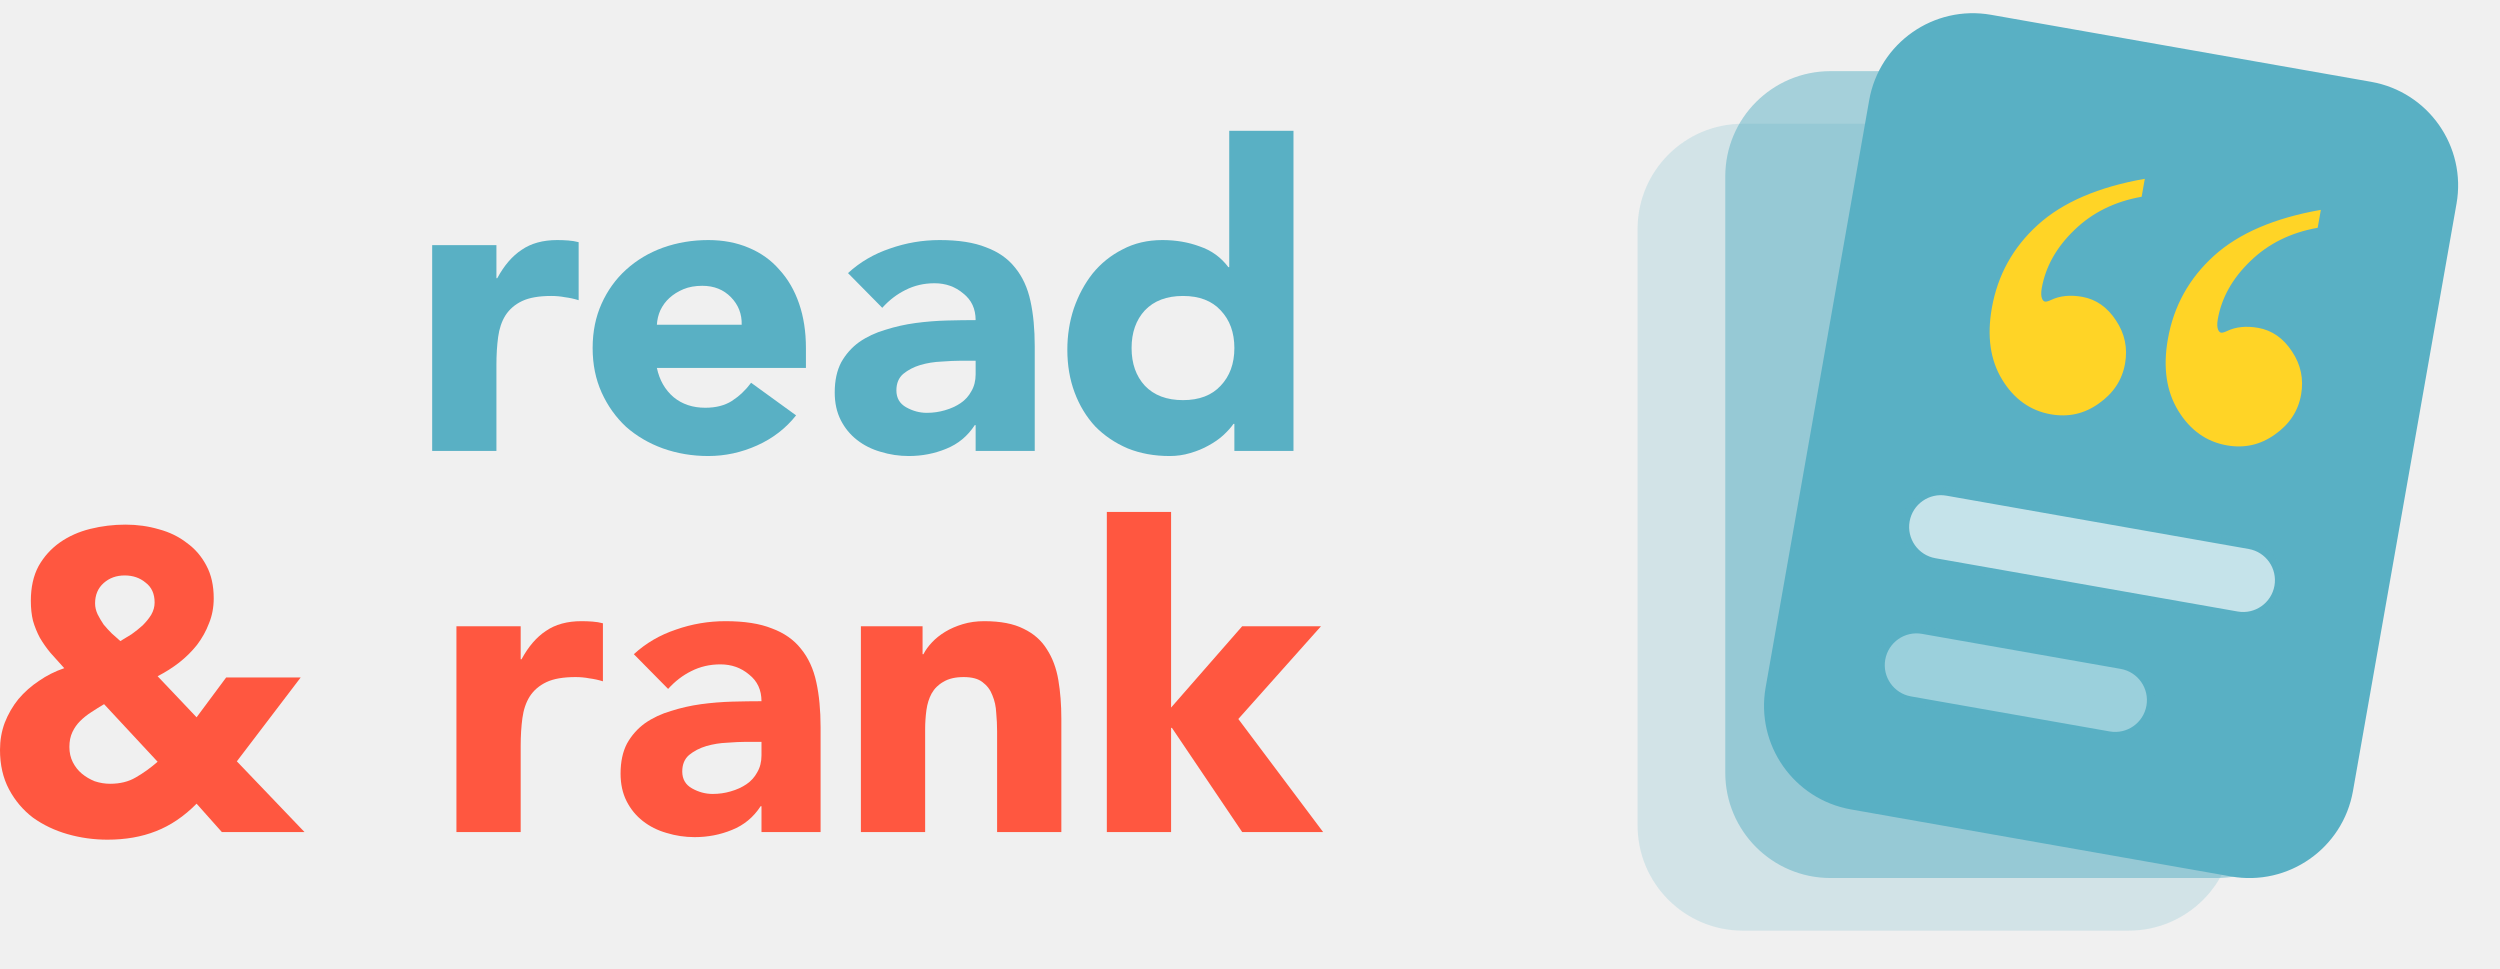
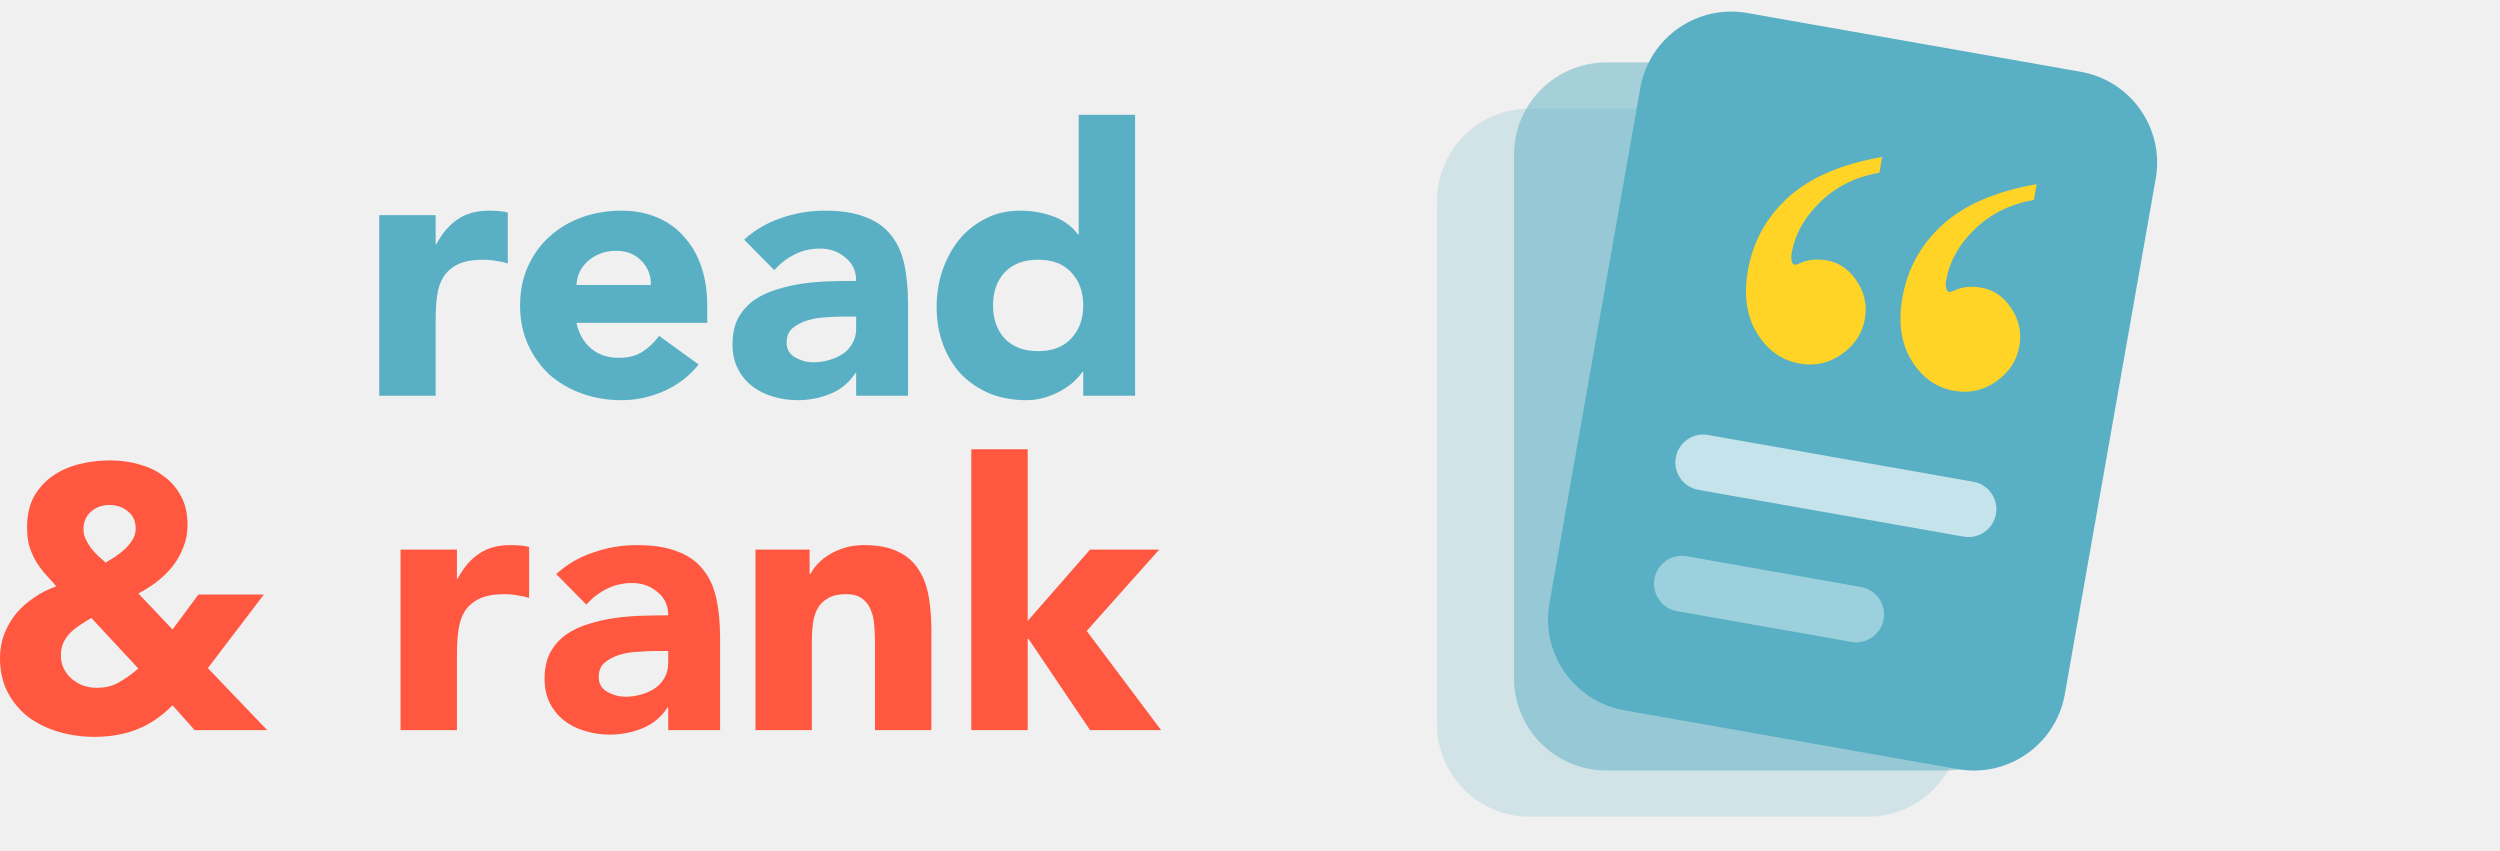
- <svg xmlns="http://www.w3.org/2000/svg" width="516" height="200" viewBox="0 0 516 200" fill="none">
+ <svg xmlns="http://www.w3.org/2000/svg" width="588" height="200" viewBox="0 0 588 200" fill="none">
  <path d="M48.886 157.139L62.853 171.735H45.792L40.576 165.88C37.983 168.502 35.184 170.395 32.178 171.561C29.231 172.726 25.902 173.309 22.189 173.309C19.36 173.309 16.619 172.93 13.967 172.172C11.315 171.415 8.929 170.279 6.807 168.764C4.744 167.191 3.094 165.239 1.856 162.908C0.619 160.577 0 157.868 0 154.78C0 152.799 0.324 150.934 0.972 149.186C1.68 147.38 2.623 145.748 3.801 144.292C5.039 142.835 6.453 141.582 8.045 140.533C9.636 139.426 11.374 138.552 13.26 137.911C12.258 136.804 11.315 135.755 10.431 134.765C9.606 133.774 8.87 132.726 8.221 131.619C7.632 130.511 7.161 129.346 6.807 128.122C6.512 126.899 6.365 125.53 6.365 124.015C6.365 121.218 6.895 118.829 7.956 116.848C9.076 114.867 10.549 113.235 12.376 111.953C14.203 110.672 16.295 109.739 18.653 109.157C21.01 108.574 23.426 108.283 25.902 108.283C28.318 108.283 30.616 108.603 32.797 109.244C34.977 109.827 36.893 110.759 38.543 112.041C40.252 113.264 41.608 114.838 42.609 116.76C43.611 118.625 44.112 120.868 44.112 123.49C44.112 125.355 43.788 127.074 43.14 128.647C42.55 130.22 41.725 131.706 40.665 133.104C39.604 134.444 38.366 135.668 36.952 136.775C35.596 137.824 34.123 138.756 32.532 139.572L40.576 148.05L46.676 139.834H62.058L48.886 157.139ZM25.725 118.771C24.016 118.771 22.572 119.295 21.393 120.344C20.215 121.393 19.625 122.791 19.625 124.539C19.625 125.297 19.802 126.054 20.155 126.811C20.509 127.511 20.922 128.21 21.393 128.909C21.924 129.55 22.483 130.162 23.073 130.745C23.721 131.327 24.31 131.852 24.841 132.318C25.548 131.91 26.314 131.444 27.139 130.919C27.964 130.337 28.73 129.725 29.438 129.084C30.145 128.385 30.734 127.656 31.206 126.899C31.677 126.083 31.913 125.238 31.913 124.364C31.913 122.558 31.294 121.189 30.056 120.256C28.878 119.266 27.434 118.771 25.725 118.771ZM21.482 145.34C20.598 145.865 19.713 146.418 18.829 147.001C18.004 147.525 17.238 148.137 16.531 148.836C15.883 149.477 15.352 150.235 14.94 151.109C14.527 151.983 14.321 153.003 14.321 154.168C14.321 155.333 14.557 156.382 15.028 157.314C15.5 158.247 16.119 159.033 16.885 159.674C17.651 160.315 18.535 160.839 19.537 161.247C20.598 161.597 21.658 161.772 22.719 161.772C24.782 161.772 26.55 161.335 28.023 160.461C29.555 159.587 31.058 158.509 32.532 157.227L21.482 145.34Z" fill="#FF5740" />
  <path d="M94.208 129.259H107.468V136.076H107.645C109.06 133.454 110.739 131.502 112.684 130.22C114.629 128.88 117.075 128.21 120.021 128.21C120.788 128.21 121.554 128.239 122.32 128.297C123.086 128.356 123.793 128.472 124.442 128.647V140.621C123.499 140.329 122.556 140.126 121.613 140.009C120.729 139.834 119.786 139.747 118.784 139.747C116.25 139.747 114.246 140.096 112.773 140.796C111.299 141.495 110.15 142.485 109.325 143.767C108.559 144.991 108.058 146.477 107.822 148.225C107.586 149.973 107.468 151.895 107.468 153.993V171.735H94.208V129.259Z" fill="#FF5740" />
  <path d="M157.17 166.404H156.993C155.52 168.676 153.546 170.308 151.07 171.298C148.654 172.289 146.09 172.784 143.379 172.784C141.376 172.784 139.431 172.493 137.545 171.91C135.718 171.386 134.097 170.57 132.683 169.463C131.269 168.356 130.149 166.987 129.324 165.355C128.499 163.724 128.086 161.83 128.086 159.674C128.086 157.227 128.528 155.158 129.412 153.469C130.355 151.779 131.593 150.381 133.125 149.273C134.716 148.166 136.514 147.321 138.517 146.739C140.521 146.098 142.584 145.632 144.706 145.34C146.886 145.049 149.037 144.874 151.159 144.816C153.339 144.758 155.343 144.729 157.17 144.729C157.17 142.398 156.316 140.563 154.606 139.222C152.956 137.824 150.982 137.125 148.684 137.125C146.503 137.125 144.499 137.591 142.672 138.523C140.904 139.397 139.313 140.621 137.899 142.194L130.826 135.027C133.302 132.755 136.19 131.065 139.49 129.958C142.79 128.793 146.208 128.21 149.744 128.21C153.634 128.21 156.817 128.705 159.292 129.696C161.826 130.628 163.83 132.026 165.303 133.891C166.835 135.755 167.896 138.057 168.486 140.796C169.075 143.476 169.37 146.593 169.37 150.147V171.735H157.17V166.404ZM153.899 153.119C152.897 153.119 151.63 153.177 150.098 153.294C148.625 153.352 147.181 153.585 145.766 153.993C144.411 154.401 143.232 155.013 142.23 155.828C141.287 156.644 140.816 157.78 140.816 159.237C140.816 160.81 141.494 161.976 142.849 162.733C144.205 163.491 145.619 163.869 147.092 163.869C148.389 163.869 149.627 163.695 150.805 163.345C152.043 162.995 153.133 162.5 154.076 161.859C155.019 161.218 155.756 160.402 156.286 159.412C156.875 158.421 157.17 157.256 157.17 155.916V153.119H153.899Z" fill="#FF5740" />
  <path d="M177.689 129.259H190.419V135.027H190.596C191.008 134.211 191.597 133.396 192.364 132.58C193.13 131.764 194.043 131.036 195.104 130.395C196.165 129.754 197.373 129.23 198.728 128.822C200.084 128.414 201.557 128.21 203.149 128.21C206.508 128.21 209.219 128.734 211.281 129.783C213.344 130.774 214.935 132.172 216.055 133.978C217.234 135.785 218.029 137.911 218.442 140.359C218.854 142.806 219.061 145.457 219.061 148.312V171.735H205.801V150.934C205.801 149.71 205.742 148.458 205.624 147.176C205.565 145.836 205.3 144.612 204.828 143.505C204.416 142.398 203.738 141.495 202.795 140.796C201.911 140.096 200.614 139.747 198.905 139.747C197.196 139.747 195.811 140.067 194.75 140.708C193.69 141.291 192.864 142.107 192.275 143.155C191.745 144.146 191.391 145.282 191.214 146.564C191.038 147.846 190.949 149.186 190.949 150.584V171.735H177.689V129.259Z" fill="#FF5740" />
  <path d="M228.451 105.661H241.711V146.04L256.386 129.259H272.651L255.59 148.399L273.093 171.735H256.386L241.888 150.235H241.711V171.735H228.451V105.661Z" fill="#FF5740" />
  <path d="M89.201 50.598H102.461V57.415H102.638C104.053 54.793 105.732 52.841 107.677 51.56C109.622 50.219 112.068 49.549 115.014 49.549C115.78 49.549 116.547 49.578 117.313 49.637C118.079 49.695 118.786 49.812 119.434 49.986V61.96C118.491 61.669 117.548 61.465 116.606 61.348C115.722 61.174 114.779 61.086 113.777 61.086C111.243 61.086 109.239 61.436 107.765 62.135C106.292 62.834 105.143 63.825 104.318 65.107C103.552 66.33 103.051 67.816 102.815 69.564C102.579 71.312 102.461 73.235 102.461 75.332V93.075H89.201V50.598Z" fill="#59B0C4" />
  <path d="M164.311 85.733C162.19 88.413 159.508 90.482 156.267 91.939C153.025 93.395 149.666 94.124 146.189 94.124C142.889 94.124 139.765 93.599 136.818 92.55C133.931 91.502 131.396 90.016 129.216 88.093C127.094 86.112 125.415 83.752 124.177 81.014C122.939 78.275 122.321 75.216 122.321 71.837C122.321 68.457 122.939 65.398 124.177 62.659C125.415 59.921 127.094 57.59 129.216 55.667C131.396 53.686 133.931 52.171 136.818 51.123C139.765 50.074 142.889 49.549 146.189 49.549C149.254 49.549 152.023 50.074 154.499 51.123C157.033 52.171 159.154 53.686 160.864 55.667C162.632 57.59 163.987 59.921 164.93 62.659C165.873 65.398 166.344 68.457 166.344 71.837V75.944H135.581C136.111 78.45 137.26 80.46 139.028 81.975C140.796 83.432 142.977 84.16 145.57 84.16C147.751 84.16 149.578 83.694 151.051 82.762C152.583 81.771 153.909 80.518 155.029 79.003L164.311 85.733ZM153.084 67.029C153.143 64.815 152.407 62.922 150.874 61.348C149.342 59.775 147.368 58.989 144.951 58.989C143.478 58.989 142.181 59.222 141.062 59.688C139.942 60.154 138.969 60.766 138.144 61.523C137.378 62.222 136.759 63.067 136.288 64.058C135.875 64.99 135.64 65.981 135.581 67.029H153.084Z" fill="#59B0C4" />
  <path d="M201.371 87.743H201.194C199.721 90.016 197.746 91.647 195.271 92.638C192.855 93.628 190.291 94.124 187.58 94.124C185.576 94.124 183.632 93.832 181.746 93.25C179.919 92.725 178.298 91.909 176.884 90.802C175.469 89.695 174.349 88.326 173.524 86.695C172.699 85.063 172.287 83.169 172.287 81.014C172.287 78.566 172.729 76.498 173.613 74.808C174.556 73.118 175.793 71.72 177.326 70.613C178.917 69.506 180.714 68.661 182.718 68.078C184.722 67.437 186.785 66.971 188.906 66.68C191.087 66.388 193.238 66.214 195.359 66.156C197.54 66.097 199.544 66.068 201.371 66.068C201.371 63.737 200.516 61.902 198.807 60.562C197.157 59.163 195.183 58.464 192.884 58.464C190.704 58.464 188.7 58.93 186.873 59.863C185.105 60.737 183.514 61.96 182.099 63.533L175.027 56.367C177.502 54.094 180.39 52.404 183.69 51.297C186.991 50.132 190.409 49.549 193.945 49.549C197.835 49.549 201.017 50.045 203.492 51.035C206.027 51.967 208.03 53.366 209.504 55.23C211.036 57.095 212.097 59.397 212.686 62.135C213.275 64.815 213.57 67.933 213.57 71.487V93.075H201.371V87.743ZM198.1 74.459C197.098 74.459 195.831 74.517 194.299 74.633C192.825 74.692 191.381 74.925 189.967 75.332C188.611 75.74 187.433 76.352 186.431 77.168C185.488 77.984 185.016 79.12 185.016 80.577C185.016 82.15 185.694 83.315 187.05 84.073C188.405 84.83 189.82 85.209 191.293 85.209C192.59 85.209 193.827 85.034 195.006 84.684C196.243 84.335 197.334 83.84 198.277 83.199C199.22 82.558 199.956 81.742 200.487 80.751C201.076 79.761 201.371 78.596 201.371 77.255V74.459H198.1Z" fill="#59B0C4" />
  <path d="M266.974 93.075H254.775V87.481H254.598C254.068 88.239 253.36 89.025 252.476 89.841C251.651 90.599 250.649 91.298 249.471 91.939C248.351 92.58 247.084 93.104 245.67 93.512C244.314 93.92 242.9 94.124 241.426 94.124C238.244 94.124 235.356 93.599 232.763 92.55C230.17 91.443 227.93 89.928 226.044 88.006C224.217 86.025 222.803 83.694 221.801 81.014C220.799 78.333 220.298 75.391 220.298 72.186C220.298 69.215 220.74 66.388 221.624 63.708C222.567 60.97 223.864 58.552 225.514 56.454C227.223 54.356 229.286 52.696 231.702 51.472C234.118 50.19 236.859 49.549 239.923 49.549C242.693 49.549 245.257 49.986 247.614 50.86C250.031 51.676 252.005 53.104 253.537 55.143H253.714V27H266.974V93.075ZM254.775 71.837C254.775 68.632 253.832 66.039 251.946 64.058C250.119 62.077 247.526 61.086 244.167 61.086C240.807 61.086 238.185 62.077 236.299 64.058C234.472 66.039 233.559 68.632 233.559 71.837C233.559 75.041 234.472 77.634 236.299 79.615C238.185 81.596 240.807 82.587 244.167 82.587C247.526 82.587 250.119 81.596 251.946 79.615C253.832 77.634 254.775 75.041 254.775 71.837Z" fill="#59B0C4" />
  <g clip-path="url(#clip0_4023_34)">
    <g transform="translate(423 97) scale(1.18) translate(-423 -97)">
      <g transform="translate(-148.05 -34.125) scale(1.35)">
        <path opacity="0.2" d="M383.275 52.773H433.275C440.53 52.774 446.411 58.655 446.411 65.91V143.183C446.411 150.437 440.53 156.319 433.275 156.319H383.275C376.02 156.319 370.139 150.438 370.139 143.183V65.91C370.139 58.655 376.02 52.773 383.275 52.773Z" fill="#59B0C4" stroke="#59B0C4" />
        <path opacity="0.5" d="M394.639 45.955H444.639C451.894 45.955 457.775 51.837 457.775 59.092V136.364C457.775 143.619 451.894 149.501 444.639 149.501H394.639C387.384 149.501 381.502 143.619 381.502 136.364V59.092C381.502 51.837 387.384 45.955 394.639 45.955Z" fill="#59B0C4" stroke="#59B0C4" />
        <path d="M415.359 38.65L464.599 47.332C471.744 48.592 476.514 55.405 475.254 62.55L461.836 138.649C460.576 145.793 453.763 150.564 446.619 149.305L397.378 140.622C390.234 139.362 385.463 132.549 386.722 125.404L400.141 49.305C401.4 42.161 408.214 37.39 415.359 38.65Z" fill="#59B0C4" stroke="#59B0C4" />
        <path d="M458.168 63.428L457.758 65.751C454.259 66.373 451.348 67.815 449.025 70.079C446.709 72.31 445.305 74.817 444.815 77.599C444.709 78.2 444.726 78.659 444.865 78.977C444.958 79.189 445.084 79.309 445.242 79.337C445.4 79.365 445.656 79.296 446.012 79.13C447.151 78.582 448.496 78.444 450.045 78.717C451.847 79.035 453.312 80.059 454.441 81.79C455.576 83.49 455.965 85.351 455.608 87.374C455.234 89.492 454.099 91.215 452.203 92.543C450.338 93.876 448.267 94.343 445.991 93.941C443.336 93.473 441.236 91.978 439.693 89.457C438.149 86.936 437.7 83.841 438.347 80.174C439.099 75.907 441.086 72.313 444.306 69.393C447.526 66.473 452.147 64.485 458.168 63.428ZM435.359 59.406L434.95 61.73C431.45 62.351 428.539 63.794 426.217 66.057C423.901 68.289 422.497 70.796 422.006 73.577C421.9 74.178 421.917 74.637 422.057 74.955C422.15 75.167 422.275 75.287 422.433 75.315C422.591 75.343 422.848 75.274 423.203 75.109C424.343 74.56 425.687 74.422 427.236 74.695C429.038 75.013 430.504 76.037 431.633 77.768C432.767 79.468 433.156 81.329 432.799 83.352C432.426 85.47 431.291 87.193 429.394 88.521C427.53 89.855 425.459 90.321 423.183 89.919C420.528 89.451 418.428 87.957 416.884 85.435C415.34 82.914 414.892 79.82 415.538 76.153C416.291 71.885 418.277 68.291 421.498 65.371C424.718 62.452 429.338 60.463 435.359 59.406Z" fill="#FFD426" />
        <path opacity="0.65" d="M409.738 99.968L448.908 106.875C451.417 107.317 453.092 109.71 452.65 112.219C452.207 114.728 449.814 116.404 447.305 115.962L408.136 109.056C405.627 108.613 403.952 106.22 404.394 103.71C404.837 101.201 407.229 99.526 409.738 99.968Z" fill="white" stroke="#59B0C4" />
        <path opacity="0.4" d="M406.581 117.874L432.321 122.413C434.83 122.855 436.505 125.248 436.063 127.757C435.621 130.267 433.228 131.943 430.719 131.5L404.979 126.962C402.47 126.519 400.794 124.126 401.237 121.617C401.68 119.108 404.072 117.432 406.581 117.874Z" fill="white" stroke="#59B0C4" />
      </g>
    </g>
  </g>
  <defs>
    <clipPath id="clip0_4023_34">
      <rect width="200" height="200" fill="white" transform="translate(315.093)" />
    </clipPath>
  </defs>
</svg>
